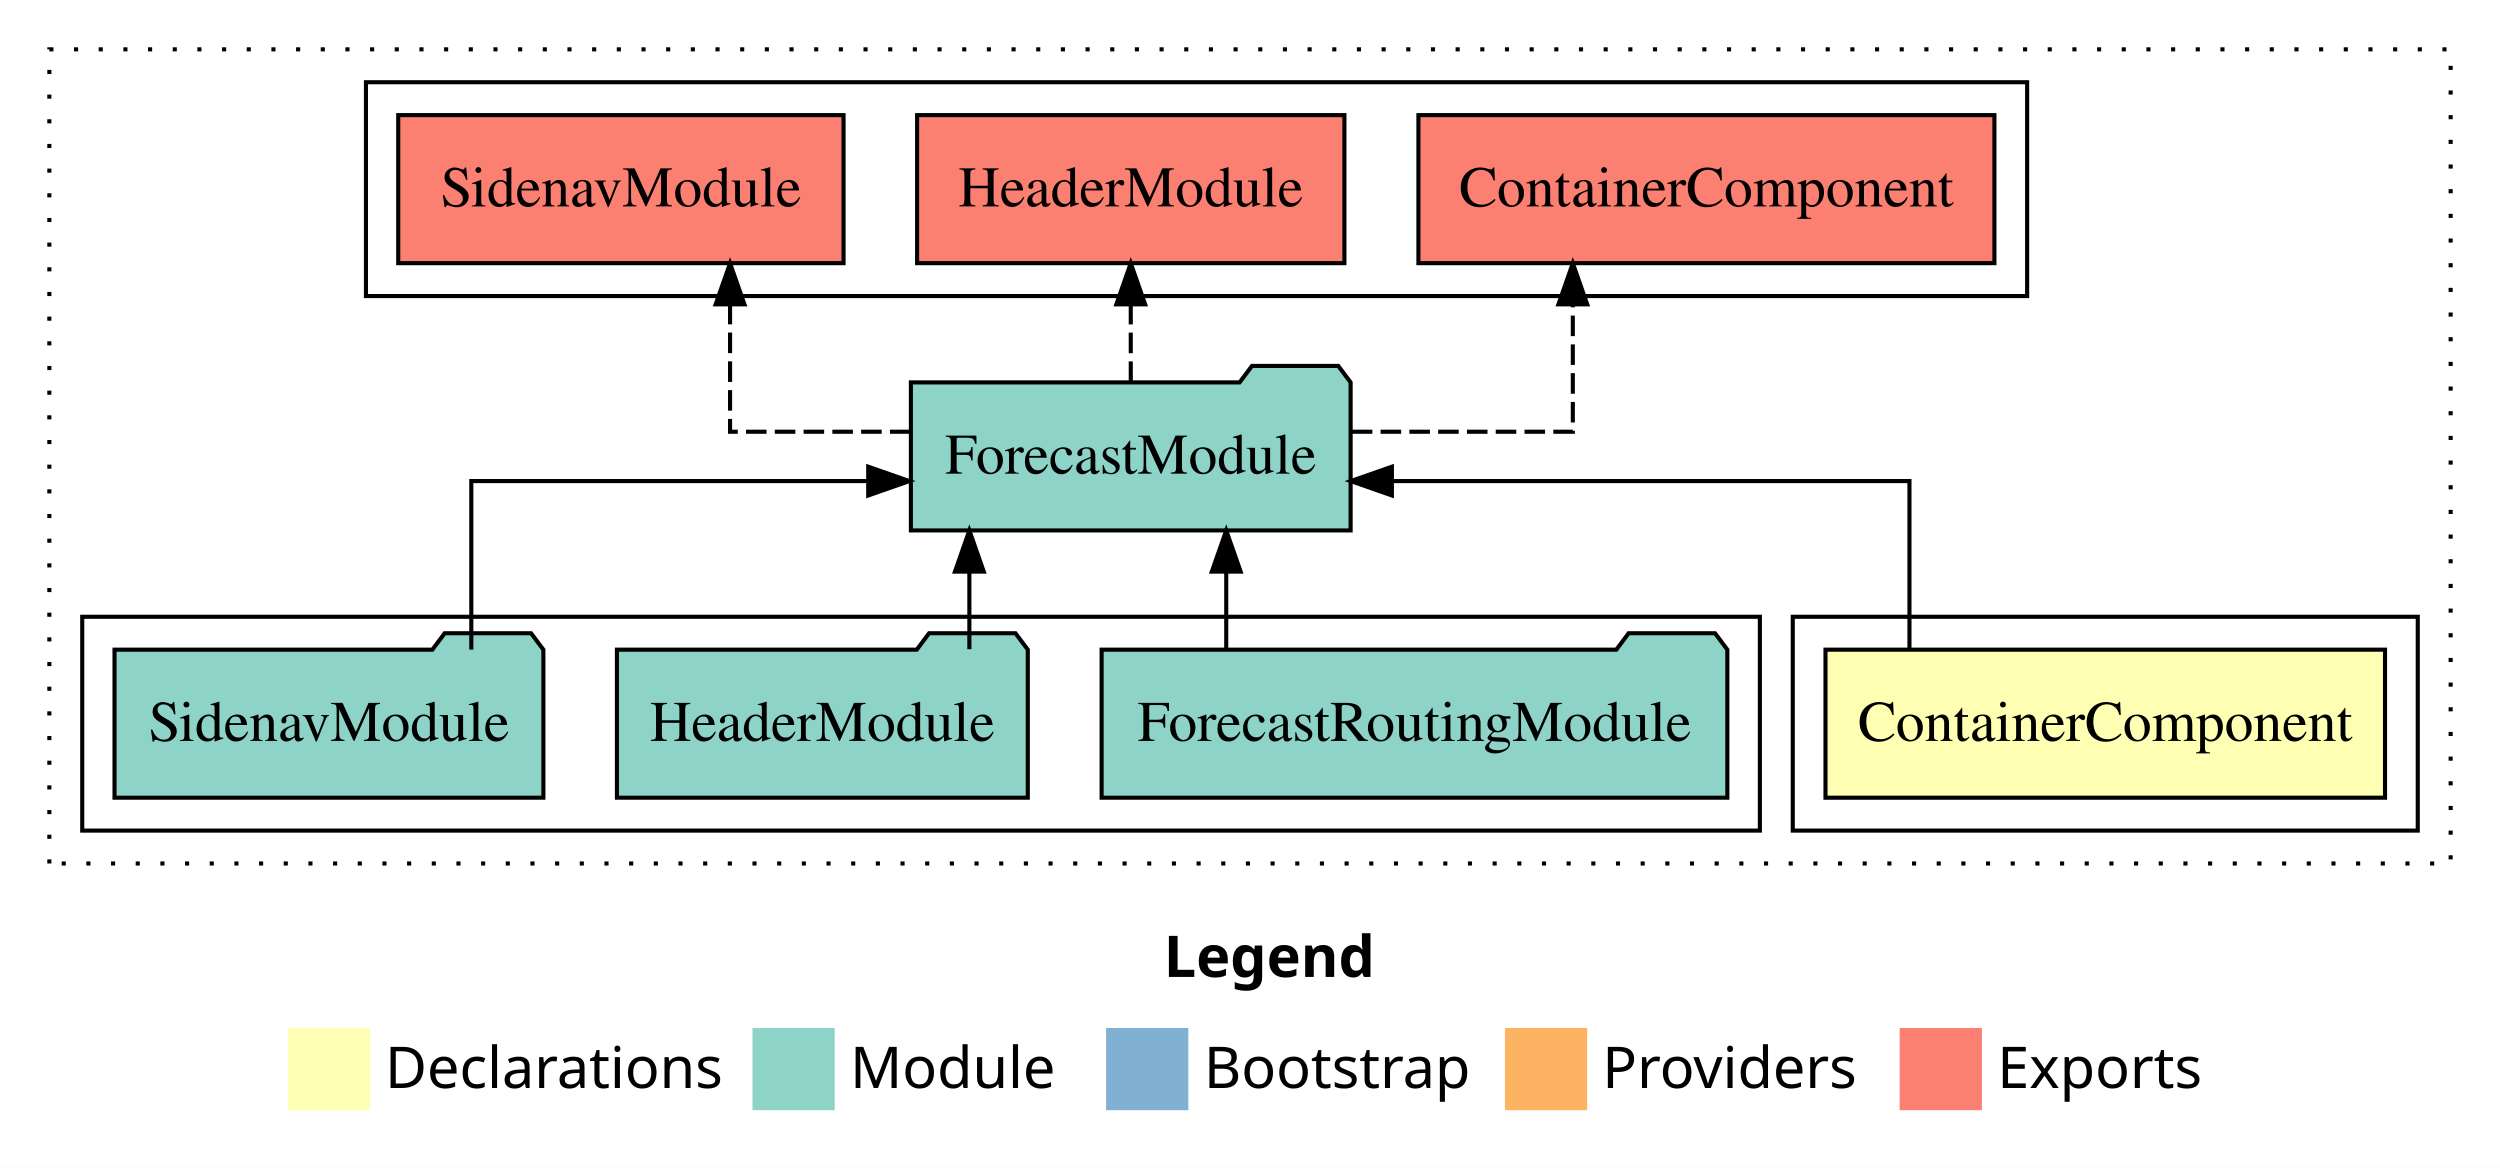
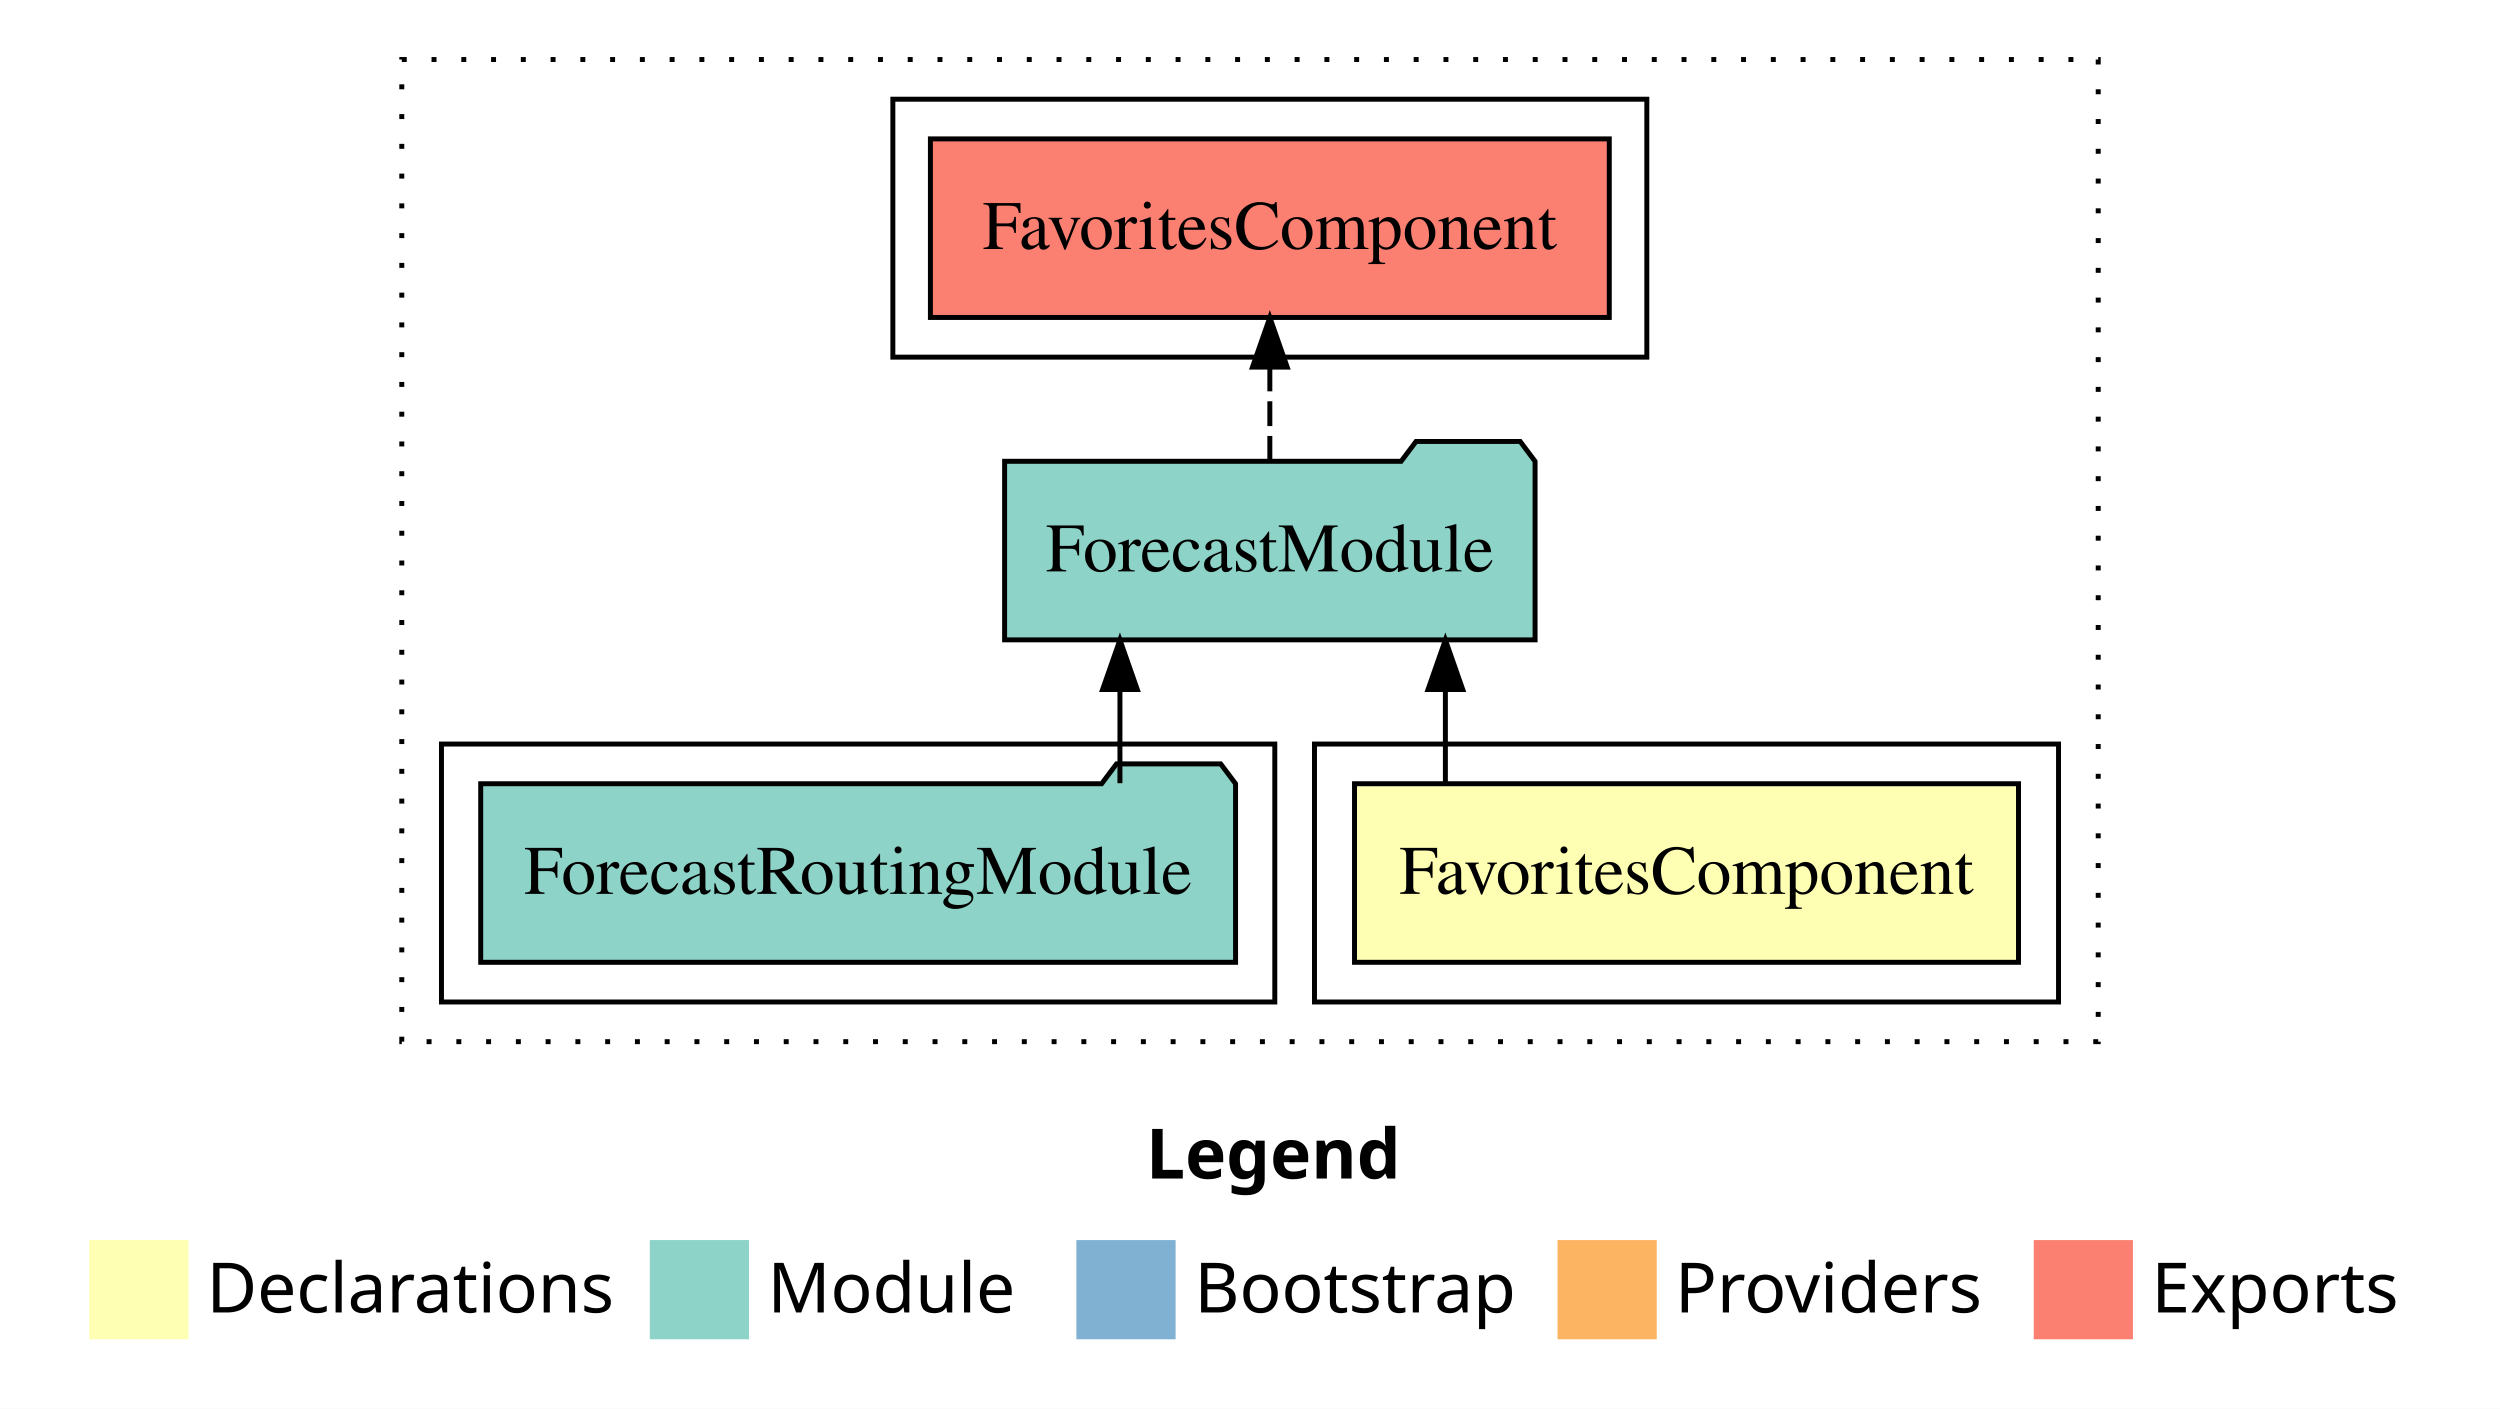
- <svg xmlns="http://www.w3.org/2000/svg" width="608pt" height="284pt" viewBox="0.00 0.00 608.00 284.00">
+ <svg xmlns="http://www.w3.org/2000/svg" width="504pt" height="284pt" viewBox="0.00 0.00 504.00 284.00">
  <g id="graph0" class="graph" transform="scale(1 1) rotate(0) translate(4 280)">
-     <polygon fill="white" stroke="transparent" points="-4,4 -4,-280 604,-280 604,4 -4,4" />
-     <text text-anchor="start" x="279.01" y="-42.4" font-family="sans-serif" font-weight="bold" font-size="14.00">Legend</text>
-     <polygon fill="#ffffb3" stroke="transparent" points="66,-10 66,-30 86,-30 86,-10 66,-10" />
-     <text text-anchor="start" x="89.63" y="-15.4" font-family="sans-serif" font-size="14.00">  Declarations</text>
-     <polygon fill="#8dd3c7" stroke="transparent" points="179,-10 179,-30 199,-30 199,-10 179,-10" />
-     <text text-anchor="start" x="202.73" y="-15.4" font-family="sans-serif" font-size="14.00">  Module</text>
-     <polygon fill="#80b1d3" stroke="transparent" points="265,-10 265,-30 285,-30 285,-10 265,-10" />
-     <text text-anchor="start" x="288.78" y="-15.4" font-family="sans-serif" font-size="14.00">  Bootstrap</text>
-     <polygon fill="#fdb462" stroke="transparent" points="362,-10 362,-30 382,-30 382,-10 362,-10" />
-     <text text-anchor="start" x="385.67" y="-15.4" font-family="sans-serif" font-size="14.00">  Providers</text>
-     <polygon fill="#fb8072" stroke="transparent" points="458,-10 458,-30 478,-30 478,-10 458,-10" />
-     <text text-anchor="start" x="481.73" y="-15.4" font-family="sans-serif" font-size="14.00">  Exports</text>
+     <polygon fill="white" stroke="transparent" points="-4,4 -4,-280 500,-280 500,4 -4,4" />
+     <text text-anchor="start" x="227.01" y="-42.4" font-family="sans-serif" font-weight="bold" font-size="14.00">Legend</text>
+     <polygon fill="#ffffb3" stroke="transparent" points="14,-10 14,-30 34,-30 34,-10 14,-10" />
+     <text text-anchor="start" x="37.63" y="-15.4" font-family="sans-serif" font-size="14.00">  Declarations</text>
+     <polygon fill="#8dd3c7" stroke="transparent" points="127,-10 127,-30 147,-30 147,-10 127,-10" />
+     <text text-anchor="start" x="150.73" y="-15.4" font-family="sans-serif" font-size="14.00">  Module</text>
+     <polygon fill="#80b1d3" stroke="transparent" points="213,-10 213,-30 233,-30 233,-10 213,-10" />
+     <text text-anchor="start" x="236.78" y="-15.4" font-family="sans-serif" font-size="14.00">  Bootstrap</text>
+     <polygon fill="#fdb462" stroke="transparent" points="310,-10 310,-30 330,-30 330,-10 310,-10" />
+     <text text-anchor="start" x="333.67" y="-15.4" font-family="sans-serif" font-size="14.00">  Providers</text>
+     <polygon fill="#fb8072" stroke="transparent" points="406,-10 406,-30 426,-30 426,-10 406,-10" />
+     <text text-anchor="start" x="429.73" y="-15.4" font-family="sans-serif" font-size="14.00">  Exports</text>
    <g id="clust1" class="cluster">
-       <polygon fill="none" stroke="black" stroke-dasharray="1,5" points="8,-70 8,-268 592,-268 592,-70 8,-70" />
+       <polygon fill="none" stroke="black" stroke-dasharray="1,5" points="77,-70 77,-268 419,-268 419,-70 77,-70" />
    </g>
    <g id="clust2" class="cluster">
-       <polygon fill="none" stroke="black" points="432,-78 432,-130 584,-130 584,-78 432,-78" />
+       <polygon fill="none" stroke="black" points="261,-78 261,-130 411,-130 411,-78 261,-78" />
+     </g>
+     <g id="clust4" class="cluster">
+       <polygon fill="none" stroke="black" points="85,-78 85,-130 253,-130 253,-78 85,-78" />
    </g>
    <g id="clust5" class="cluster">
-       <polygon fill="none" stroke="black" points="85,-208 85,-260 489,-260 489,-208 85,-208" />
-     </g>
-     <g id="clust4" class="cluster">
-       <polygon fill="none" stroke="black" points="16,-78 16,-130 424,-130 424,-78 16,-78" />
+       <polygon fill="none" stroke="black" points="176,-208 176,-260 328,-260 328,-208 176,-208" />
    </g>
    <g id="node1" class="node">
-       <polygon fill="#ffffb3" stroke="black" points="576.04,-122 439.96,-122 439.96,-86 576.04,-86 576.04,-122" />
-       <text text-anchor="middle" x="508" y="-99.8" font-family="Times,serif" font-size="14.00">ContainerComponent</text>
+       <polygon fill="#ffffb3" stroke="black" points="402.93,-122 269.07,-122 269.07,-86 402.93,-86 402.93,-122" />
+       <text text-anchor="middle" x="336" y="-99.8" font-family="Times,serif" font-size="14.00">FavoritesComponent</text>
    </g>
    <g id="node2" class="node">
-       <polygon fill="#8dd3c7" stroke="black" points="324.47,-187 321.47,-191 300.47,-191 297.47,-187 217.53,-187 217.53,-151 324.47,-151 324.47,-187" />
-       <text text-anchor="middle" x="271" y="-164.8" font-family="Times,serif" font-size="14.00">ForecastModule</text>
+       <polygon fill="#8dd3c7" stroke="black" points="305.47,-187 302.47,-191 281.47,-191 278.47,-187 198.53,-187 198.53,-151 305.47,-151 305.47,-187" />
+       <text text-anchor="middle" x="252" y="-164.8" font-family="Times,serif" font-size="14.00">ForecastModule</text>
    </g>
    <g id="edge1" class="edge">
-       <path fill="none" stroke="black" d="M460.38,-122.02C460.38,-139.37 460.38,-163 460.38,-163 460.38,-163 334.51,-163 334.51,-163" />
-       <polygon fill="black" stroke="black" points="334.51,-159.5 324.51,-163 334.51,-166.5 334.51,-159.5" />
+       <path fill="none" stroke="black" d="M287.39,-122.11C287.39,-122.11 287.39,-140.99 287.39,-140.99" />
+       <polygon fill="black" stroke="black" points="283.89,-140.99 287.39,-150.99 290.89,-140.99 283.89,-140.99" />
    </g>
-     <g id="node6" class="node">
-       <polygon fill="#fb8072" stroke="black" points="481.04,-252 340.96,-252 340.96,-216 481.04,-216 481.04,-252" />
-       <text text-anchor="middle" x="411" y="-229.8" font-family="Times,serif" font-size="14.00">ContainerComponent </text>
+     <g id="node4" class="node">
+       <polygon fill="#fb8072" stroke="black" points="320.43,-252 183.57,-252 183.57,-216 320.43,-216 320.43,-252" />
+       <text text-anchor="middle" x="252" y="-229.8" font-family="Times,serif" font-size="14.00">FavoritesComponent </text>
    </g>
-     <g id="edge5" class="edge">
-       <path fill="none" stroke="black" stroke-dasharray="5,2" d="M324.76,-175C351.63,-175 378.51,-175 378.51,-175 378.51,-175 378.51,-205.98 378.51,-205.98" />
-       <polygon fill="black" stroke="black" points="375.01,-205.98 378.51,-215.98 382.01,-205.98 375.01,-205.98" />
-     </g>
-     <g id="node7" class="node">
-       <polygon fill="#fb8072" stroke="black" points="322.96,-252 219.04,-252 219.04,-216 322.96,-216 322.96,-252" />
-       <text text-anchor="middle" x="271" y="-229.8" font-family="Times,serif" font-size="14.00">HeaderModule </text>
-     </g>
-     <g id="edge6" class="edge">
-       <path fill="none" stroke="black" stroke-dasharray="5,2" d="M271,-187.11C271,-187.11 271,-205.99 271,-205.99" />
-       <polygon fill="black" stroke="black" points="267.5,-205.99 271,-215.99 274.5,-205.99 267.5,-205.99" />
-     </g>
-     <g id="node8" class="node">
-       <polygon fill="#fb8072" stroke="black" points="201.15,-252 92.85,-252 92.85,-216 201.15,-216 201.15,-252" />
-       <text text-anchor="middle" x="147" y="-229.8" font-family="Times,serif" font-size="14.00">SidenavModule </text>
-     </g>
-     <g id="edge7" class="edge">
-       <path fill="none" stroke="black" stroke-dasharray="5,2" d="M217.43,-175C194.78,-175 173.55,-175 173.55,-175 173.55,-175 173.55,-205.98 173.55,-205.98" />
-       <polygon fill="black" stroke="black" points="170.05,-205.98 173.55,-215.98 177.05,-205.98 170.05,-205.98" />
+     <g id="edge3" class="edge">
+       <path fill="none" stroke="black" stroke-dasharray="5,2" d="M252,-187.11C252,-187.11 252,-205.99 252,-205.99" />
+       <polygon fill="black" stroke="black" points="248.5,-205.99 252,-215.99 255.5,-205.99 248.5,-205.99" />
    </g>
    <g id="node3" class="node">
-       <polygon fill="#8dd3c7" stroke="black" points="416.09,-122 413.09,-126 392.09,-126 389.09,-122 263.91,-122 263.91,-86 416.09,-86 416.09,-122" />
-       <text text-anchor="middle" x="340" y="-99.8" font-family="Times,serif" font-size="14.00">ForecastRoutingModule</text>
+       <polygon fill="#8dd3c7" stroke="black" points="245.09,-122 242.09,-126 221.09,-126 218.09,-122 92.91,-122 92.91,-86 245.09,-86 245.09,-122" />
+       <text text-anchor="middle" x="169" y="-99.8" font-family="Times,serif" font-size="14.00">ForecastRoutingModule</text>
    </g>
    <g id="edge2" class="edge">
-       <path fill="none" stroke="black" d="M294.22,-122.11C294.22,-122.11 294.22,-140.99 294.22,-140.99" />
-       <polygon fill="black" stroke="black" points="290.72,-140.99 294.22,-150.99 297.72,-140.99 290.72,-140.99" />
-     </g>
-     <g id="node4" class="node">
-       <polygon fill="#8dd3c7" stroke="black" points="245.96,-122 242.96,-126 221.96,-126 218.96,-122 146.04,-122 146.04,-86 245.96,-86 245.96,-122" />
-       <text text-anchor="middle" x="196" y="-99.8" font-family="Times,serif" font-size="14.00">HeaderModule</text>
-     </g>
-     <g id="edge3" class="edge">
-       <path fill="none" stroke="black" d="M231.75,-122.11C231.75,-122.11 231.75,-140.99 231.75,-140.99" />
-       <polygon fill="black" stroke="black" points="228.25,-140.99 231.75,-150.99 235.25,-140.99 228.25,-140.99" />
-     </g>
-     <g id="node5" class="node">
-       <polygon fill="#8dd3c7" stroke="black" points="128.15,-122 125.15,-126 104.15,-126 101.15,-122 23.85,-122 23.85,-86 128.15,-86 128.15,-122" />
-       <text text-anchor="middle" x="76" y="-99.8" font-family="Times,serif" font-size="14.00">SidenavModule</text>
-     </g>
-     <g id="edge4" class="edge">
-       <path fill="none" stroke="black" d="M110.62,-122.02C110.62,-139.37 110.62,-163 110.62,-163 110.62,-163 207.15,-163 207.15,-163" />
-       <polygon fill="black" stroke="black" points="207.15,-166.5 217.15,-163 207.15,-159.5 207.15,-166.5" />
+       <path fill="none" stroke="black" d="M221.78,-122.11C221.78,-122.11 221.78,-140.99 221.78,-140.99" />
+       <polygon fill="black" stroke="black" points="218.28,-140.99 221.78,-150.99 225.28,-140.99 218.28,-140.99" />
    </g>
  </g>
</svg>
